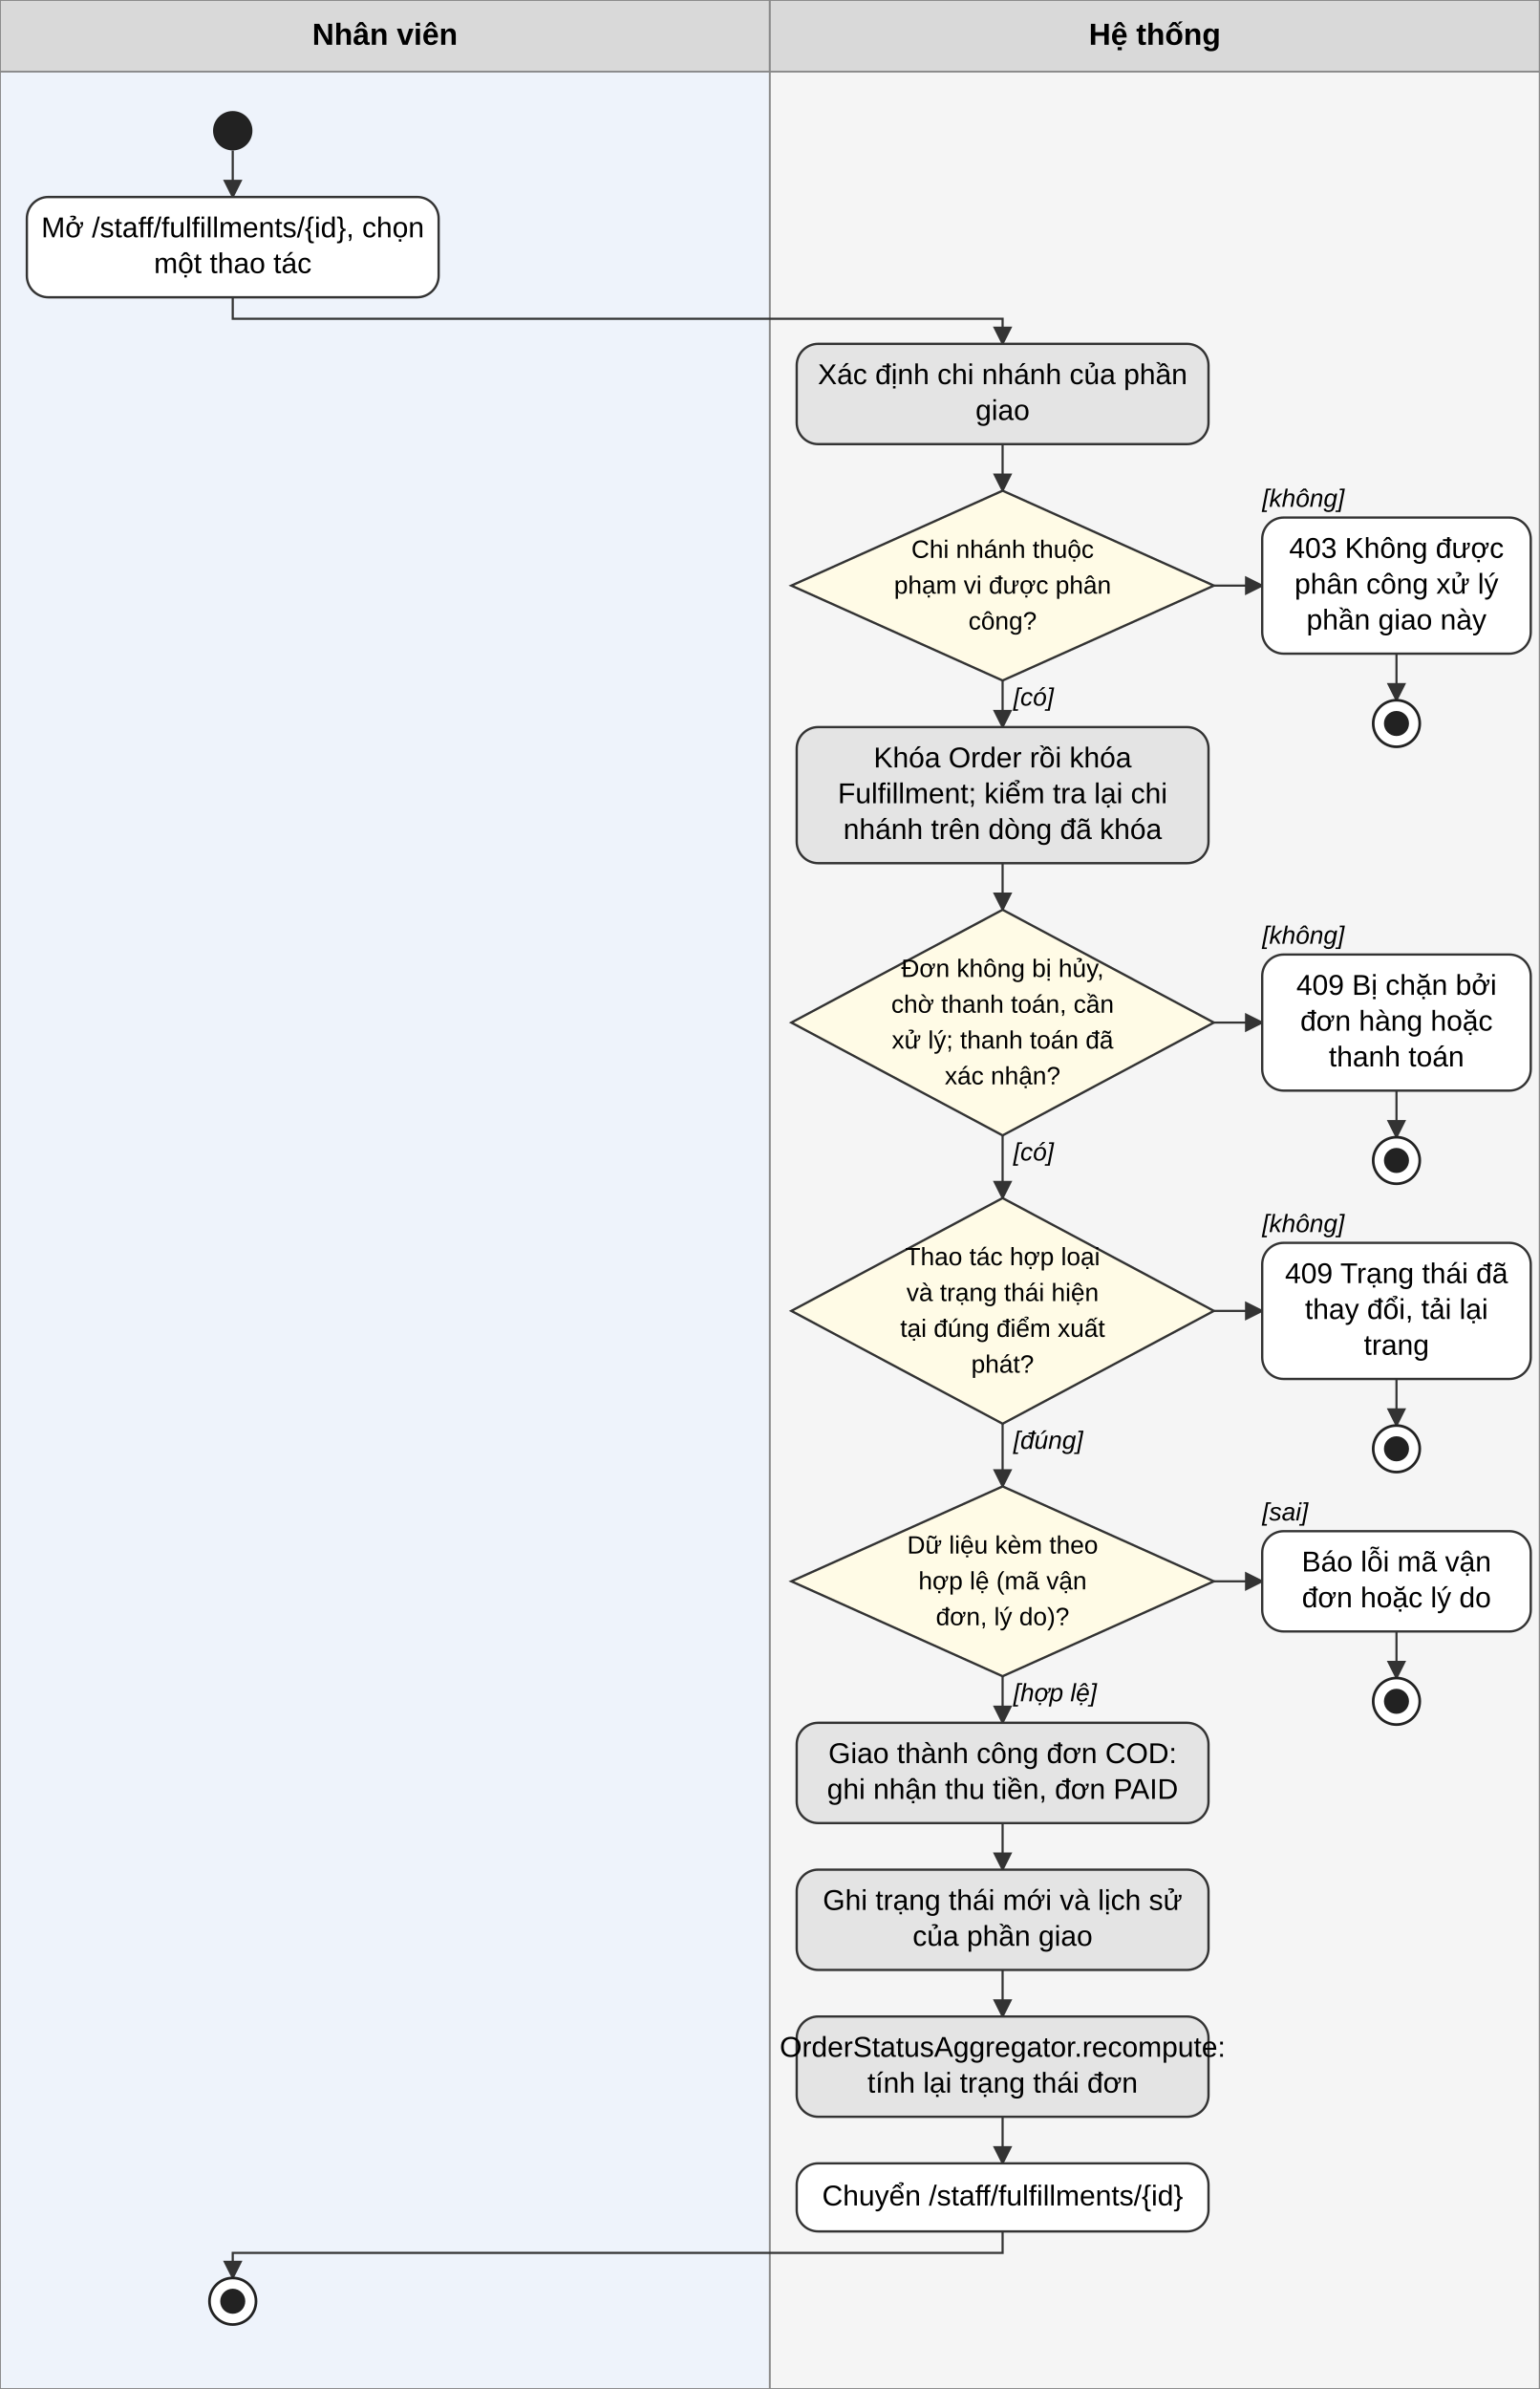
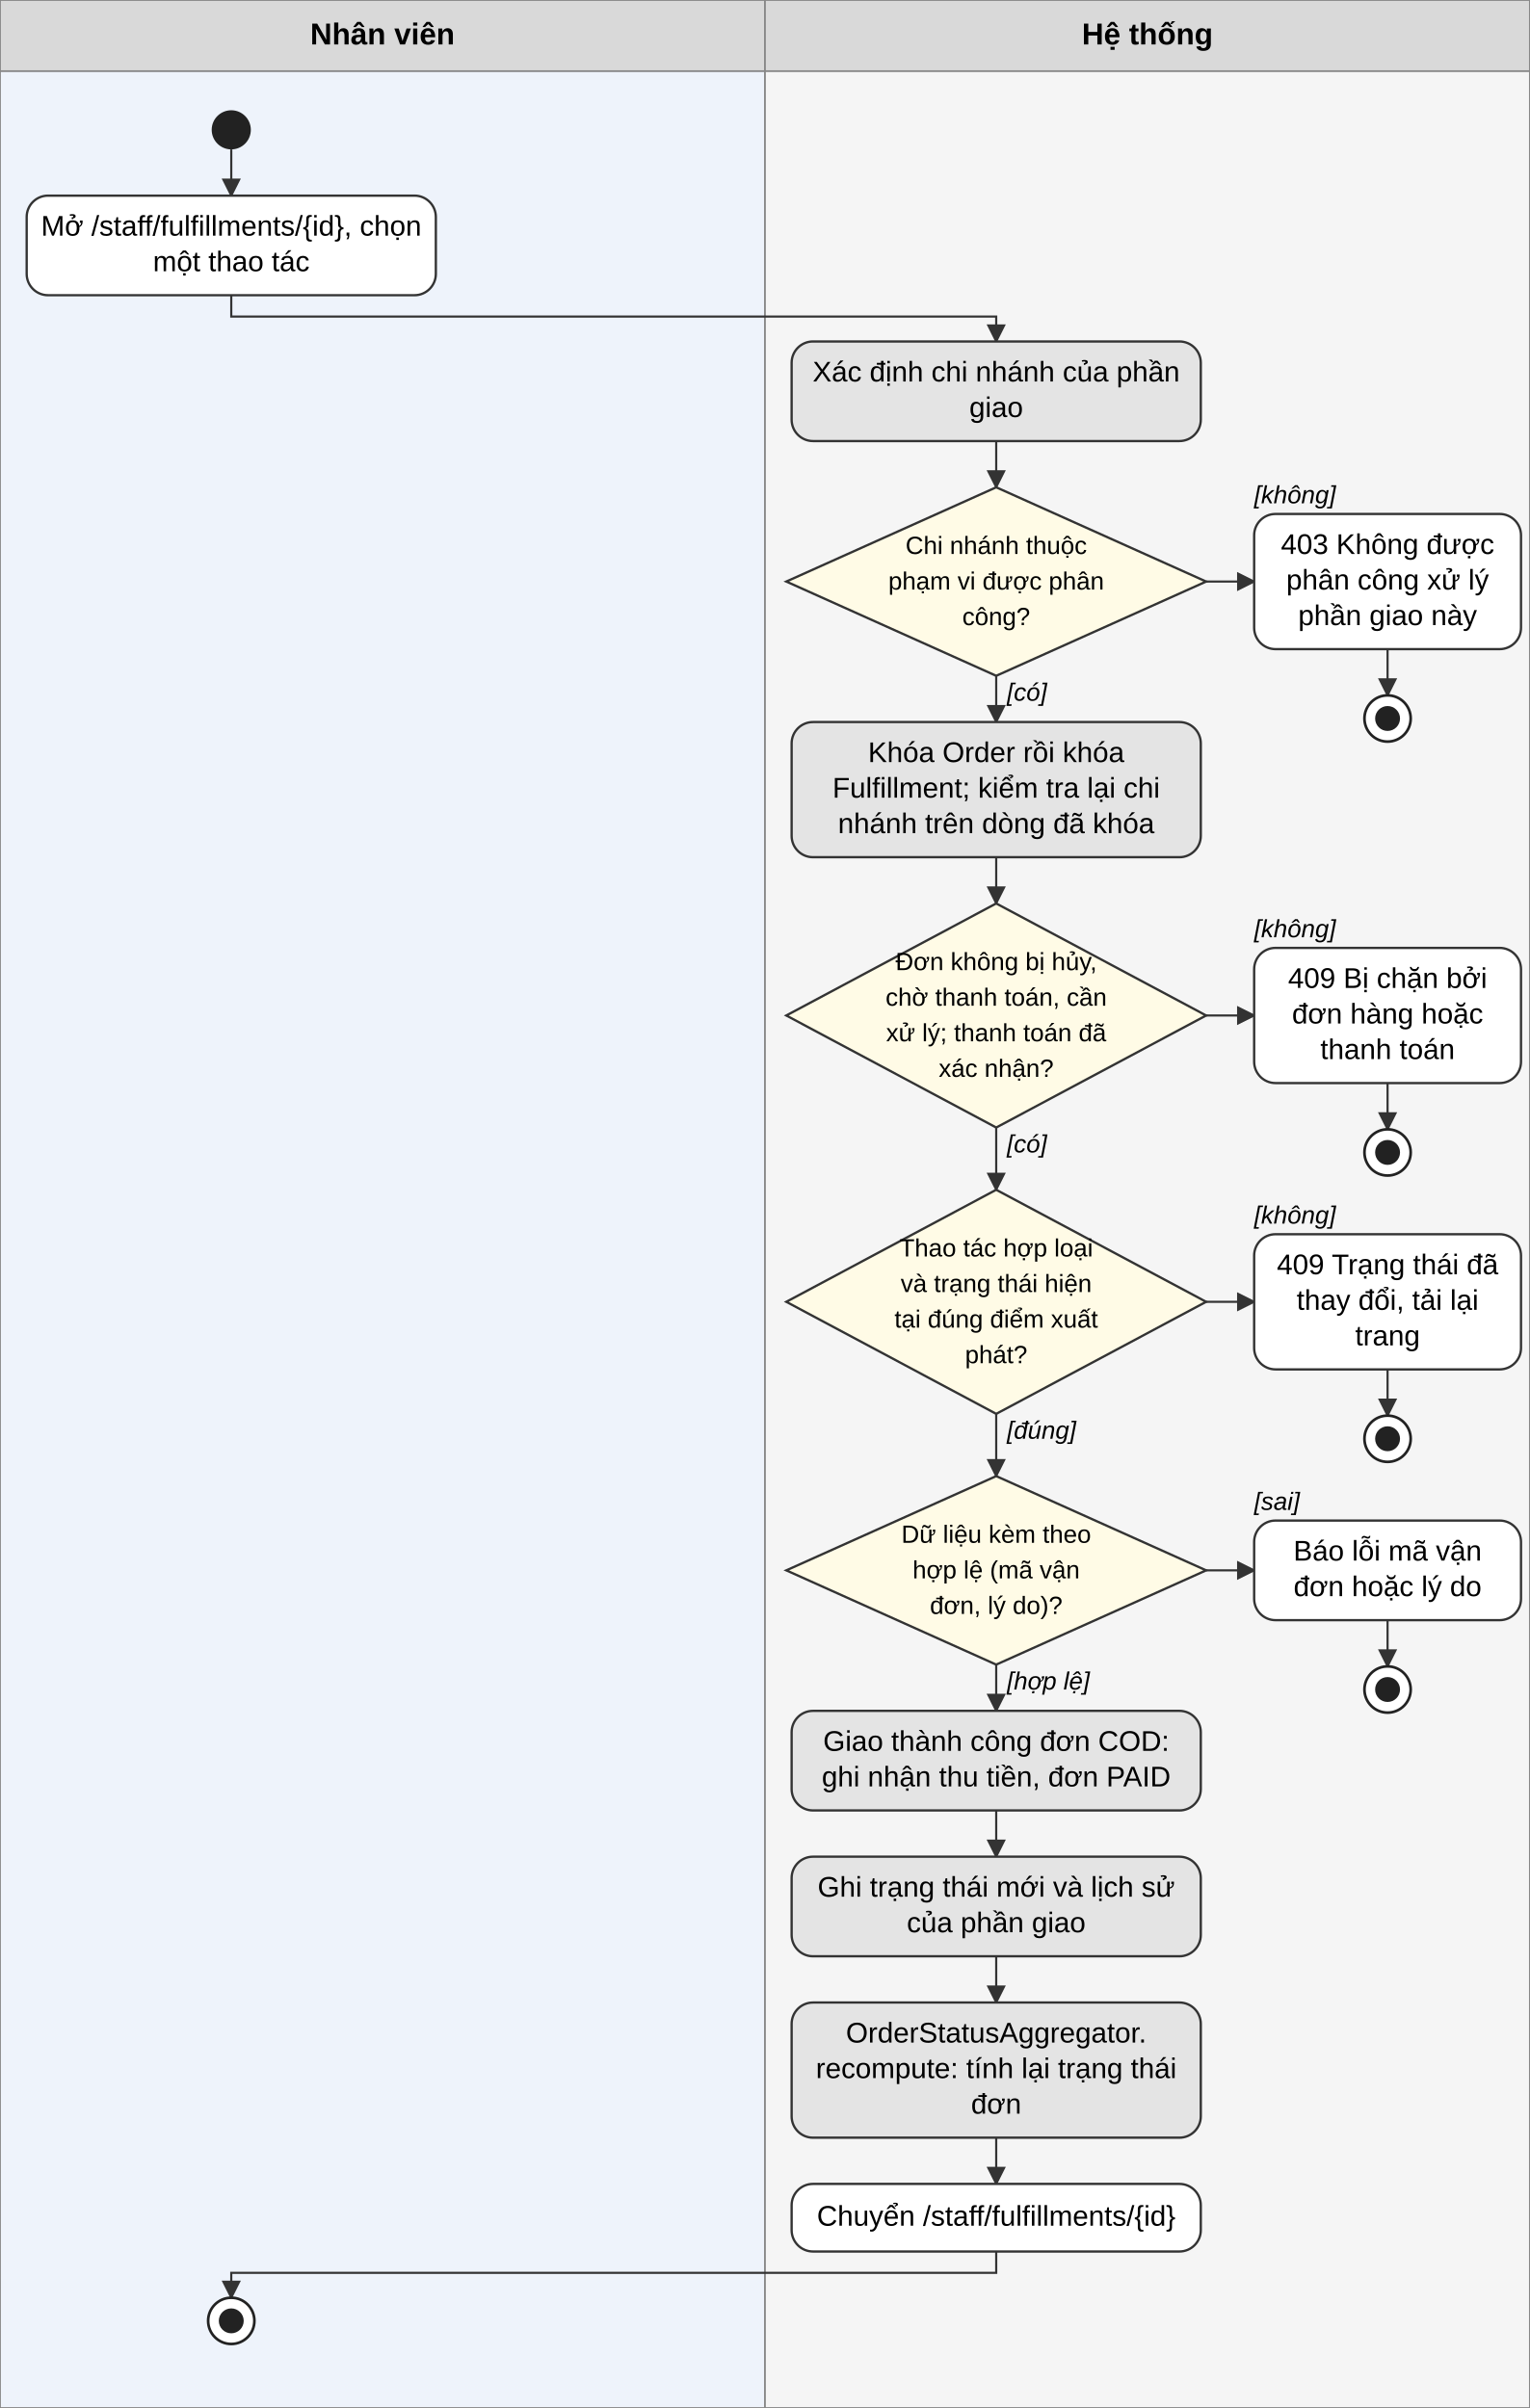
- <svg xmlns="http://www.w3.org/2000/svg" width="860" height="1334.0" viewBox="0 0 860 1334.0" font-family="Arial, Helvetica, sans-serif" font-size="16">
+ <svg xmlns="http://www.w3.org/2000/svg" width="860" height="1354.0" viewBox="0 0 860 1354.0" font-family="Arial, Helvetica, sans-serif" font-size="16">
  <defs>
    <marker id="a" markerWidth="9" markerHeight="9" refX="8" refY="4.5" orient="auto">
      <path d="M0,0 L9,4.5 L0,9 z" fill="#333" />
    </marker>
  </defs>
-   <rect width="860" height="1334.0" fill="#fff" />
-   <rect x="0" y="0" width="430" height="1334.0" fill="#eef3fb" stroke="#888" stroke-width="1" />
+   <rect width="860" height="1354.0" fill="#fff" />
+   <rect x="0" y="0" width="430" height="1354.0" fill="#eef3fb" stroke="#888" stroke-width="1" />
  <rect x="0" y="0" width="430" height="40" fill="#d9d9d9" stroke="#888" />
  <text x="215.0" y="25.0" text-anchor="middle" font-weight="bold" font-size="17">Nhân viên</text>
-   <rect x="430" y="0" width="430" height="1334.0" fill="#f5f5f5" stroke="#888" stroke-width="1" />
+   <rect x="430" y="0" width="430" height="1354.0" fill="#f5f5f5" stroke="#888" stroke-width="1" />
  <rect x="430" y="0" width="430" height="40" fill="#d9d9d9" stroke="#888" />
  <text x="645.0" y="25.0" text-anchor="middle" font-weight="bold" font-size="17">Hệ thống</text>
  <polyline points="130,84 130,110" fill="none" stroke="#333" stroke-width="1.2" marker-end="url(#a)" />
  <polyline points="130,166 130,178 560,178 560,192" fill="none" stroke="#333" stroke-width="1.2" marker-end="url(#a)" />
  <polyline points="560,248 560,274" fill="none" stroke="#333" stroke-width="1.2" marker-end="url(#a)" />
  <polyline points="678,327.0 705.0,327.0" fill="none" stroke="#333" stroke-width="1.2" marker-end="url(#a)" />
  <polyline points="780,365.0 780,391.0" fill="none" stroke="#333" stroke-width="1.2" marker-end="url(#a)" />
  <polyline points="560,380 560,406" fill="none" stroke="#333" stroke-width="1.2" marker-end="url(#a)" />
  <polyline points="560,482 560,508" fill="none" stroke="#333" stroke-width="1.2" marker-end="url(#a)" />
  <polyline points="678,571.0 705.0,571.0" fill="none" stroke="#333" stroke-width="1.2" marker-end="url(#a)" />
  <polyline points="780,609.0 780,635.0" fill="none" stroke="#333" stroke-width="1.2" marker-end="url(#a)" />
  <polyline points="560,634 560,669.0" fill="none" stroke="#333" stroke-width="1.2" marker-end="url(#a)" />
  <polyline points="678,732.0 705.0,732.0" fill="none" stroke="#333" stroke-width="1.2" marker-end="url(#a)" />
  <polyline points="780,770.0 780,796.0" fill="none" stroke="#333" stroke-width="1.2" marker-end="url(#a)" />
  <polyline points="560,795.0 560,830.0" fill="none" stroke="#333" stroke-width="1.2" marker-end="url(#a)" />
  <polyline points="678,883.0 705.0,883.0" fill="none" stroke="#333" stroke-width="1.2" marker-end="url(#a)" />
  <polyline points="780,911.0 780,937.0" fill="none" stroke="#333" stroke-width="1.2" marker-end="url(#a)" />
  <polyline points="560,936.0 560,962.0" fill="none" stroke="#333" stroke-width="1.2" marker-end="url(#a)" />
  <polyline points="560,1018.0 560,1044.0" fill="none" stroke="#333" stroke-width="1.2" marker-end="url(#a)" />
  <polyline points="560,1100.0 560,1126.0" fill="none" stroke="#333" stroke-width="1.2" marker-end="url(#a)" />
-   <polyline points="560,1182.0 560,1208.0" fill="none" stroke="#333" stroke-width="1.2" marker-end="url(#a)" />
-   <polyline points="560,1246.0 560,1258.0 130,1258.0 130,1272.0" fill="none" stroke="#333" stroke-width="1.2" marker-end="url(#a)" />
+   <polyline points="560,1202.0 560,1228.0" fill="none" stroke="#333" stroke-width="1.2" marker-end="url(#a)" />
+   <polyline points="560,1266.0 560,1278.0 130,1278.0 130,1292.0" fill="none" stroke="#333" stroke-width="1.2" marker-end="url(#a)" />
  <circle cx="130" cy="73" r="11" fill="#222" />
  <rect x="15.0" y="110" width="230" height="56" rx="12" fill="#ffffff" stroke="#333" stroke-width="1.3" />
  <text x="130" y="132.5" text-anchor="middle">Mở /staff/fulfillments/{id}, chọn</text>
  <text x="130" y="152.5" text-anchor="middle">một thao tác</text>
  <rect x="445.0" y="192" width="230" height="56" rx="12" fill="#e4e4e4" stroke="#333" stroke-width="1.3" />
  <text x="560" y="214.5" text-anchor="middle">Xác định chi nhánh của phần</text>
  <text x="560" y="234.5" text-anchor="middle">giao</text>
  <polygon points="560,274 678,327.0 560,380 442,327.0" fill="#fffbe6" stroke="#333" stroke-width="1.3" />
  <text x="560" y="311.5" text-anchor="middle" font-size="14">Chi nhánh thuộc</text>
  <text x="560" y="331.5" text-anchor="middle" font-size="14">phạm vi được phân</text>
  <text x="560" y="351.5" text-anchor="middle" font-size="14">công?</text>
  <text x="705.0" y="283.0" font-size="14" font-style="italic">[không]</text>
  <rect x="705.0" y="289.0" width="150" height="76" rx="12" fill="#ffffff" stroke="#333" stroke-width="1.3" />
  <text x="780" y="311.5" text-anchor="middle">403 Không được</text>
  <text x="780" y="331.5" text-anchor="middle">phân công xử lý</text>
  <text x="780" y="351.5" text-anchor="middle">phần giao này</text>
  <circle cx="780" cy="404.0" r="13" fill="#fff" stroke="#222" stroke-width="1.5" />
  <circle cx="780" cy="404.0" r="7" fill="#222" />
  <text x="566" y="394" font-size="14" font-style="italic">[có]</text>
  <rect x="445.0" y="406" width="230" height="76" rx="12" fill="#e4e4e4" stroke="#333" stroke-width="1.3" />
  <text x="560" y="428.5" text-anchor="middle">Khóa Order rồi khóa</text>
  <text x="560" y="448.5" text-anchor="middle">Fulfillment; kiểm tra lại chi</text>
  <text x="560" y="468.5" text-anchor="middle">nhánh trên dòng đã khóa</text>
  <polygon points="560,508 678,571.0 560,634 442,571.0" fill="#fffbe6" stroke="#333" stroke-width="1.3" />
  <text x="560" y="545.5" text-anchor="middle" font-size="14">Đơn không bị hủy,</text>
  <text x="560" y="565.5" text-anchor="middle" font-size="14">chờ thanh toán, cần</text>
  <text x="560" y="585.5" text-anchor="middle" font-size="14">xử lý; thanh toán đã</text>
  <text x="560" y="605.5" text-anchor="middle" font-size="14">xác nhận?</text>
  <text x="705.0" y="527.0" font-size="14" font-style="italic">[không]</text>
  <rect x="705.0" y="533.0" width="150" height="76" rx="12" fill="#ffffff" stroke="#333" stroke-width="1.3" />
  <text x="780" y="555.5" text-anchor="middle">409 Bị chặn bởi</text>
  <text x="780" y="575.5" text-anchor="middle">đơn hàng hoặc</text>
  <text x="780" y="595.5" text-anchor="middle">thanh toán</text>
  <circle cx="780" cy="648.0" r="13" fill="#fff" stroke="#222" stroke-width="1.5" />
  <circle cx="780" cy="648.0" r="7" fill="#222" />
  <text x="566" y="648" font-size="14" font-style="italic">[có]</text>
  <polygon points="560,669.0 678,732.0 560,795.0 442,732.0" fill="#fffbe6" stroke="#333" stroke-width="1.3" />
  <text x="560" y="706.5" text-anchor="middle" font-size="14">Thao tác hợp loại</text>
  <text x="560" y="726.5" text-anchor="middle" font-size="14">và trạng thái hiện</text>
  <text x="560" y="746.5" text-anchor="middle" font-size="14">tại đúng điểm xuất</text>
  <text x="560" y="766.5" text-anchor="middle" font-size="14">phát?</text>
  <text x="705.0" y="688.0" font-size="14" font-style="italic">[không]</text>
  <rect x="705.0" y="694.0" width="150" height="76" rx="12" fill="#ffffff" stroke="#333" stroke-width="1.3" />
  <text x="780" y="716.5" text-anchor="middle">409 Trạng thái đã</text>
  <text x="780" y="736.5" text-anchor="middle">thay đổi, tải lại</text>
  <text x="780" y="756.5" text-anchor="middle">trang</text>
  <circle cx="780" cy="809.0" r="13" fill="#fff" stroke="#222" stroke-width="1.5" />
  <circle cx="780" cy="809.0" r="7" fill="#222" />
  <text x="566" y="809.0" font-size="14" font-style="italic">[đúng]</text>
  <polygon points="560,830.0 678,883.0 560,936.0 442,883.0" fill="#fffbe6" stroke="#333" stroke-width="1.3" />
  <text x="560" y="867.5" text-anchor="middle" font-size="14">Dữ liệu kèm theo</text>
  <text x="560" y="887.5" text-anchor="middle" font-size="14">hợp lệ (mã vận</text>
  <text x="560" y="907.5" text-anchor="middle" font-size="14">đơn, lý do)?</text>
  <text x="705.0" y="849.0" font-size="14" font-style="italic">[sai]</text>
  <rect x="705.0" y="855.0" width="150" height="56" rx="12" fill="#ffffff" stroke="#333" stroke-width="1.3" />
  <text x="780" y="877.5" text-anchor="middle">Báo lỗi mã vận</text>
  <text x="780" y="897.5" text-anchor="middle">đơn hoặc lý do</text>
  <circle cx="780" cy="950.0" r="13" fill="#fff" stroke="#222" stroke-width="1.5" />
  <circle cx="780" cy="950.0" r="7" fill="#222" />
  <text x="566" y="950.0" font-size="14" font-style="italic">[hợp lệ]</text>
  <rect x="445.0" y="962.0" width="230" height="56" rx="12" fill="#e4e4e4" stroke="#333" stroke-width="1.3" />
  <text x="560" y="984.5" text-anchor="middle">Giao thành công đơn COD:</text>
  <text x="560" y="1004.5" text-anchor="middle">ghi nhận thu tiền, đơn PAID</text>
  <rect x="445.0" y="1044.0" width="230" height="56" rx="12" fill="#e4e4e4" stroke="#333" stroke-width="1.3" />
  <text x="560" y="1066.5" text-anchor="middle">Ghi trạng thái mới và lịch sử</text>
  <text x="560" y="1086.5" text-anchor="middle">của phần giao</text>
-   <rect x="445.0" y="1126.0" width="230" height="56" rx="12" fill="#e4e4e4" stroke="#333" stroke-width="1.3" />
-   <text x="560" y="1148.5" text-anchor="middle">OrderStatusAggregator.recompute:</text>
-   <text x="560" y="1168.5" text-anchor="middle">tính lại trạng thái đơn</text>
-   <rect x="445.0" y="1208.0" width="230" height="38" rx="12" fill="#ffffff" stroke="#333" stroke-width="1.3" />
-   <text x="560" y="1231.5" text-anchor="middle">Chuyển /staff/fulfillments/{id}</text>
-   <circle cx="130" cy="1285.0" r="13" fill="#fff" stroke="#222" stroke-width="1.5" />
-   <circle cx="130" cy="1285.0" r="7" fill="#222" />
+   <rect x="445.0" y="1126.0" width="230" height="76" rx="12" fill="#e4e4e4" stroke="#333" stroke-width="1.3" />
+   <text x="560" y="1148.5" text-anchor="middle">OrderStatusAggregator.</text>
+   <text x="560" y="1168.5" text-anchor="middle">recompute: tính lại trạng thái</text>
+   <text x="560" y="1188.5" text-anchor="middle">đơn</text>
+   <rect x="445.0" y="1228.0" width="230" height="38" rx="12" fill="#ffffff" stroke="#333" stroke-width="1.3" />
+   <text x="560" y="1251.5" text-anchor="middle">Chuyển /staff/fulfillments/{id}</text>
+   <circle cx="130" cy="1305.0" r="13" fill="#fff" stroke="#222" stroke-width="1.5" />
+   <circle cx="130" cy="1305.0" r="7" fill="#222" />
</svg>
